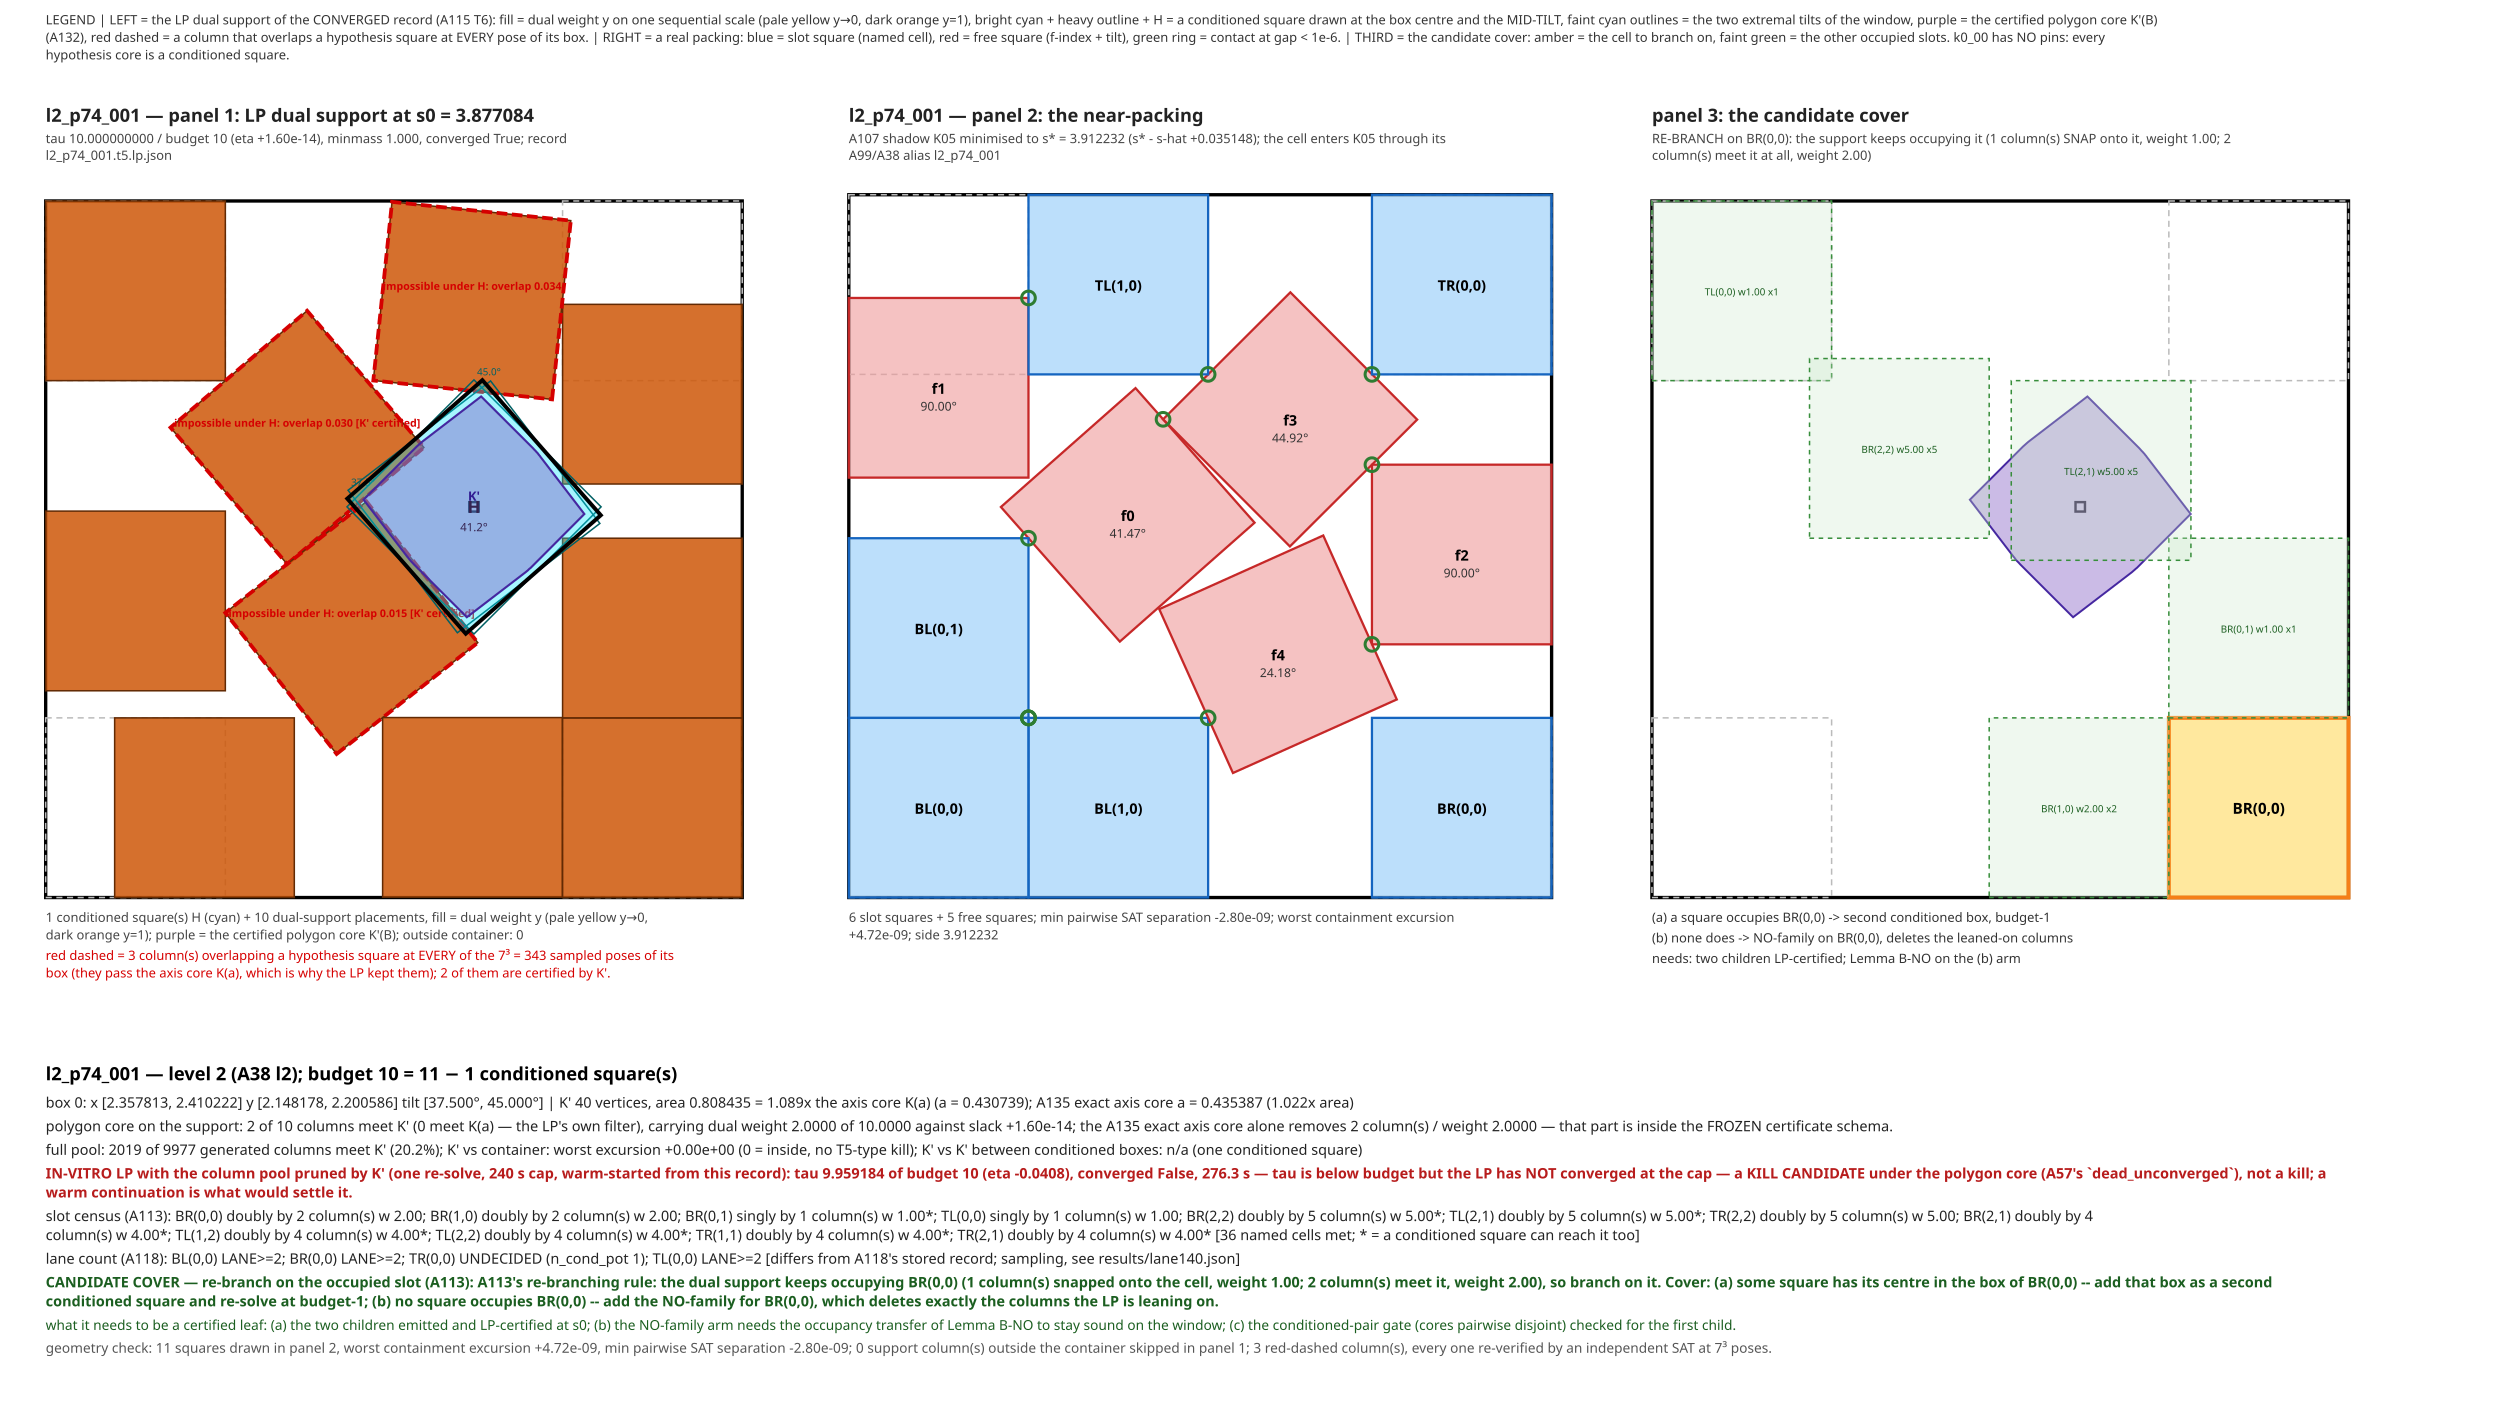
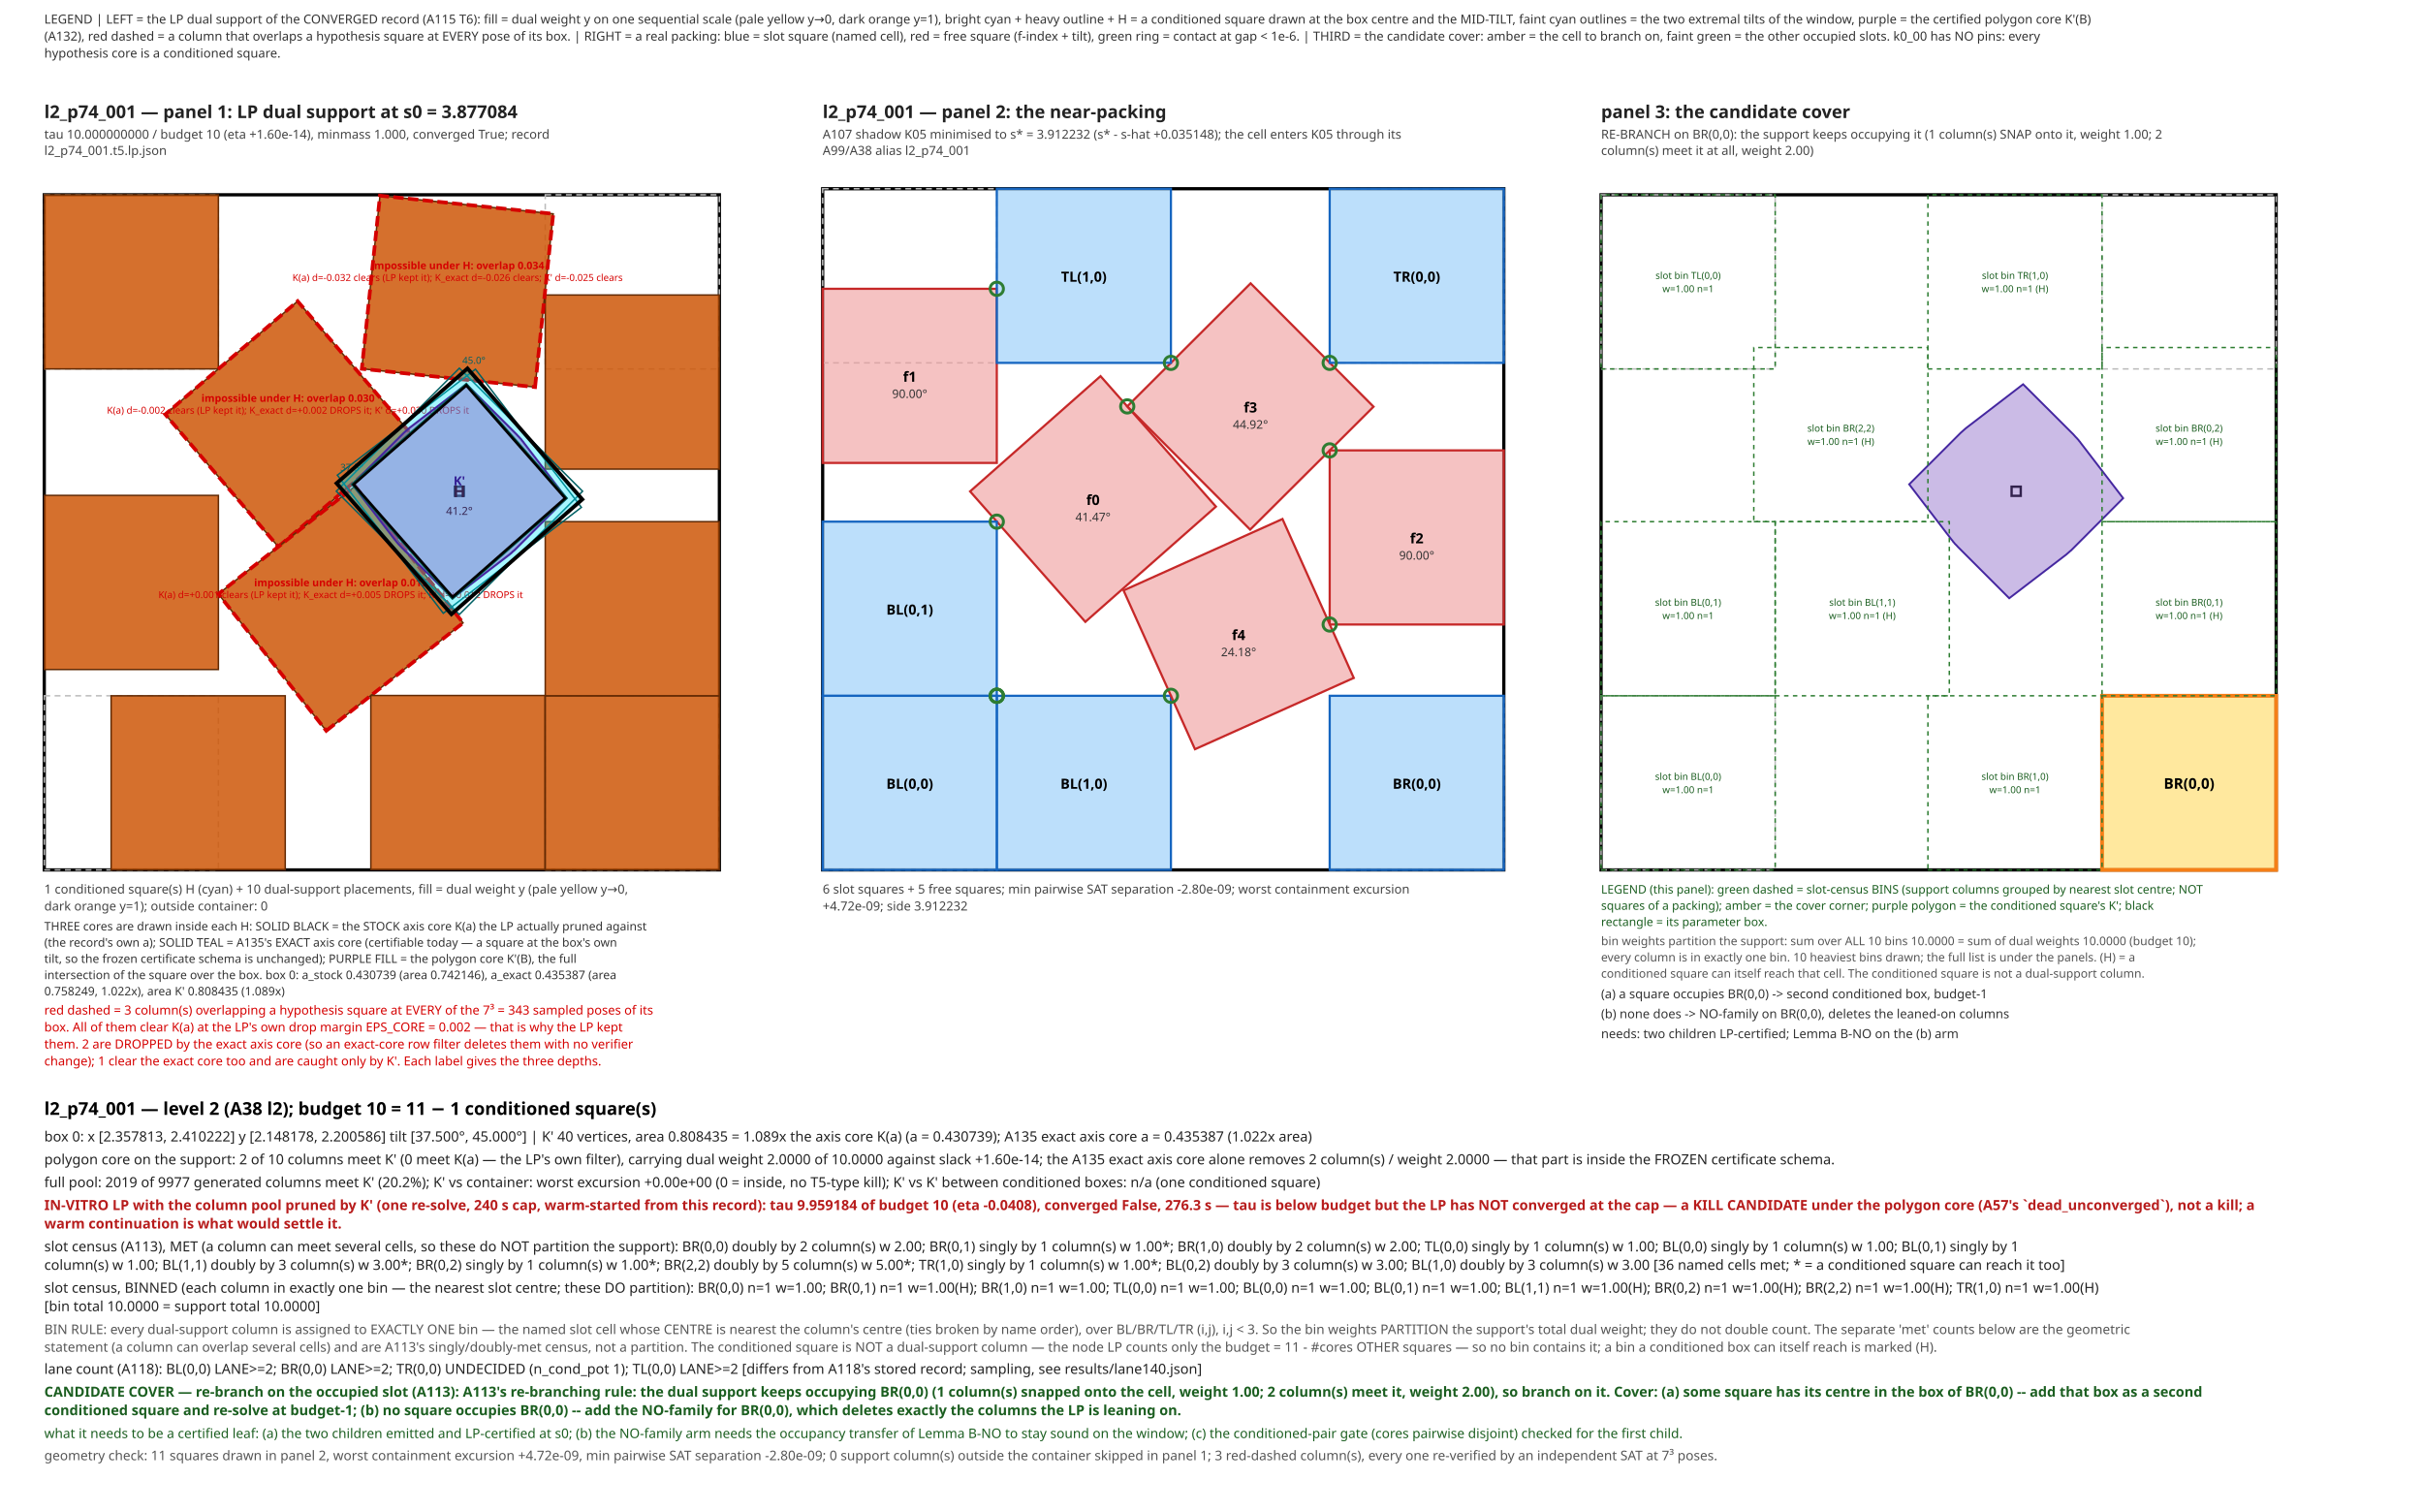
- <svg xmlns="http://www.w3.org/2000/svg" width="1642" height="923" font-family="Segoe UI, sans-serif" style="background:#fff">
+ <svg xmlns="http://www.w3.org/2000/svg" width="1642" height="1024" font-family="Segoe UI, sans-serif" style="background:#fff">
  <text x="30.0" y="16.0" font-size="8.5" fill="#333" text-anchor="start">LEGEND | LEFT = the LP dual support of the CONVERGED record (A115 T6): fill = dual weight y on one sequential scale (pale yellow y→0, dark orange y=1), bright cyan + heavy outline + H = a conditioned square drawn at the box centre and the MID-TILT, faint cyan outlines = the two extremal tilts of the window, purple = the certified polygon core K'(B)</text>
  <text x="30.0" y="27.5" font-size="8.5" fill="#333" text-anchor="start">(A132), red dashed = a column that overlaps a hypothesis square at EVERY pose of its box. | RIGHT = a real packing: blue = slot square (named cell), red = free square (f-index + tilt), green ring = contact at gap &lt; 1e-6. | THIRD = the candidate cover: amber = the cell to branch on, faint green = the other occupied slots. k0_00 has NO pins: every</text>
  <text x="30.0" y="39.0" font-size="8.5" fill="#333" text-anchor="start">hypothesis core is a conditioned square.</text>
  <text x="30.0" y="80.0" font-size="12" fill="#222" text-anchor="start" font-weight="bold">l2_p74_001 — panel 1: LP dual support at s0 = 3.877084</text>
  <text x="30.0" y="94.0" font-size="8.5" fill="#444" text-anchor="start">tau 10.000000000 / budget 10 (eta +1.60e-14), minmass 1.000, converged True; record</text>
  <text x="30.0" y="105.0" font-size="8.5" fill="#444" text-anchor="start">l2_p74_001.t5.lp.json</text>
  <rect x="30" y="132.0" width="457.5" height="457.5" fill="none" stroke="#000" stroke-width="2.2" />
  <rect x="30.0" y="471.5" width="118" height="118" fill="none" stroke="#bbb" stroke-width="1" stroke-dasharray="4,3" />
  <rect x="369.5" y="471.5" width="118" height="118" fill="none" stroke="#bbb" stroke-width="1" stroke-dasharray="4,3" />
  <rect x="30.0" y="132.0" width="118" height="118" fill="none" stroke="#bbb" stroke-width="1" stroke-dasharray="4,3" />
  <rect x="369.5" y="132.0" width="118" height="118" fill="none" stroke="#bbb" stroke-width="1" stroke-dasharray="4,3" />
  <polygon points="30.0,453.7 148.0,453.7 148.0,335.7 30.0,335.7" fill="hsl(24,92%,42%)" fill-opacity="0.85" stroke="hsl(24,92%,20%)" stroke-width="1.0" />
  <polygon points="30.0,250.0 148.0,250.0 148.0,132.0 30.0,132.0" fill="hsl(24,92%,42%)" fill-opacity="0.85" stroke="hsl(24,92%,20%)" stroke-width="1.0" />
  <polygon points="75.3,589.5 193.3,589.5 193.3,471.5 75.3,471.5" fill="hsl(24,92%,42%)" fill-opacity="0.85" stroke="hsl(24,92%,20%)" stroke-width="1.0" />
  <polygon points="369.5,589.5 487.5,589.5 487.5,471.5 369.5,471.5" fill="hsl(24,92%,42%)" fill-opacity="0.85" stroke="hsl(24,92%,20%)" stroke-width="1.0" />
  <polygon points="369.5,317.9 487.5,317.9 487.5,199.9 369.5,199.9" fill="hsl(24,92%,42%)" fill-opacity="0.85" stroke="hsl(24,92%,20%)" stroke-width="1.0" />
  <polygon points="362.6,262.3 374.9,144.9 257.5,132.6 245.2,249.9" fill="hsl(24,92%,42%)" fill-opacity="0.85" stroke="hsl(24,92%,20%)" stroke-width="1.0" />
  <polygon points="362.6,262.3 374.9,144.9 257.5,132.6 245.2,249.9" fill="none" fill-opacity="0.00" stroke="#d50000" stroke-width="2.5" stroke-dasharray="7,3" />
-   <text x="310.1" y="190.4" font-size="7.0" fill="#d50000" text-anchor="middle" font-weight="bold">impossible under H: overlap 0.034</text>
+   <text x="310.1" y="182.4" font-size="7.0" fill="#d50000" text-anchor="middle" font-weight="bold">impossible under H: overlap 0.034</text>
+   <text x="310.1" y="190.4" font-size="6.5" fill="#d50000" text-anchor="middle">K(a) d=-0.032 clears (LP kept it); K_exact d=-0.026 clears; K' d=-0.025 clears</text>
  <polygon points="188.6,370.5 278.4,293.9 201.7,204.1 112.0,280.8" fill="hsl(24,92%,42%)" fill-opacity="0.85" stroke="hsl(24,92%,20%)" stroke-width="1.0" />
  <polygon points="188.6,370.5 278.4,293.9 201.7,204.1 112.0,280.8" fill="none" fill-opacity="0.00" stroke="#d50000" stroke-width="2.5" stroke-dasharray="7,3" />
-   <text x="195.2" y="280.3" font-size="7.0" fill="#d50000" text-anchor="middle" font-weight="bold">impossible under H: overlap 0.030  [K' certified]</text>
+   <text x="195.2" y="272.3" font-size="7.0" fill="#d50000" text-anchor="middle" font-weight="bold">impossible under H: overlap 0.030</text>
+   <text x="195.2" y="280.3" font-size="6.5" fill="#d50000" text-anchor="middle">K(a) d=-0.002 clears (LP kept it); K_exact d=+0.002 DROPS it; K' d=+0.030 DROPS it</text>
  <polygon points="369.5,471.5 487.5,471.5 487.5,353.5 369.5,353.5" fill="hsl(24,92%,42%)" fill-opacity="0.85" stroke="hsl(24,92%,20%)" stroke-width="1.0" />
  <polygon points="221.1,495.2 313.8,422.1 240.7,329.4 148.0,402.5" fill="hsl(24,92%,42%)" fill-opacity="0.85" stroke="hsl(24,92%,20%)" stroke-width="1.0" />
  <polygon points="221.1,495.2 313.8,422.1 240.7,329.4 148.0,402.5" fill="none" fill-opacity="0.00" stroke="#d50000" stroke-width="2.5" stroke-dasharray="7,3" />
-   <text x="230.9" y="405.3" font-size="7.0" fill="#d50000" text-anchor="middle" font-weight="bold">impossible under H: overlap 0.015  [K' certified]</text>
+   <text x="230.9" y="397.3" font-size="7.0" fill="#d50000" text-anchor="middle" font-weight="bold">impossible under H: overlap 0.015</text>
+   <text x="230.9" y="405.3" font-size="6.5" fill="#d50000" text-anchor="middle">K(a) d=+0.001 clears (LP kept it); K_exact d=+0.005 DROPS it; K' d=+0.012 DROPS it</text>
  <polygon points="251.3,589.3 369.3,589.3 369.3,471.3 251.3,471.3" fill="hsl(24,92%,42%)" fill-opacity="0.85" stroke="hsl(24,92%,20%)" stroke-width="1.0" />
  <rect x="308.2" y="329.8" width="6.2" height="6.2" fill="none" stroke="#000" stroke-width="1.6" />
  <polygon points="300.4,415.6 394.0,343.8 322.2,250.2 228.6,322.0" fill="#00e5ff" fill-opacity="0.00" stroke="#006064" stroke-width="1.0" />
  <text x="230.6" y="319.0" font-size="6.5" fill="#006064" text-anchor="start">37.5°</text>
  <polygon points="311.3,416.4 394.8,332.9 311.3,249.5 227.9,332.9" fill="#00e5ff" fill-opacity="0.00" stroke="#006064" stroke-width="1.0" />
  <text x="313.3" y="246.5" font-size="6.5" fill="#006064" text-anchor="start">45.0°</text>
  <polygon points="305.9,416.2 394.6,338.4 316.8,249.7 228.1,327.5" fill="#00e5ff" fill-opacity="0.35" stroke="#000" stroke-width="2.6" />
  <text x="311.3" y="336.9" font-size="11" fill="#000" text-anchor="middle" font-weight="bold">H</text>
  <text x="311.3" y="348.9" font-size="7.5" fill="#000" text-anchor="middle">41.2°</text>
  <polygon points="238.8,328.2 267.6,365.8 268.1,366.3 268.6,367.0 269.0,367.5 269.8,368.4 270.1,368.8 270.9,369.6 271.8,370.6 272.7,371.5 306.6,405.4 344.2,376.6 345.0,376.0 345.6,375.5 346.6,374.7 347.1,374.2 347.6,373.7 348.5,373.0 349.2,372.3 349.9,371.6 383.8,337.6 355.0,300.1 354.6,299.5 353.9,298.7 353.4,298.0 353.0,297.5 352.4,296.9 351.6,296.0 350.9,295.3 350.0,294.3 316.0,260.4 278.5,289.2 277.6,289.9 277.1,290.3 276.4,290.9 275.5,291.7 274.5,292.6 273.7,293.3 273.1,293.9 272.7,294.3" fill="#7e57c2" fill-opacity="0.42" stroke="#4527a0" stroke-width="1.4" />
+   <polygon points="306.6,405.4 383.8,337.6 316.0,260.4 238.8,328.2" fill="none" fill-opacity="0.00" stroke="#00695c" stroke-width="1.8" />
+   <polygon points="306.7,404.6 383.0,337.6 316.0,261.2 239.6,328.3" fill="none" fill-opacity="0.00" stroke="#000000" stroke-width="1.8" />
  <text x="311.3" y="328.9" font-size="8.5" fill="#311b92" text-anchor="middle" font-weight="bold">K'</text>
  <text x="30.0" y="605.5" font-size="8.5" fill="#444" text-anchor="start">1 conditioned square(s) H (cyan) + 10 dual-support placements, fill = dual weight y (pale yellow y→0,</text>
-   <text x="30.0" y="617.0" font-size="8.5" fill="#444" text-anchor="start">dark orange y=1); purple = the certified polygon core K'(B); outside container: 0</text>
-   <text x="30.0" y="630.5" font-size="8.5" fill="#d50000" text-anchor="start">red dashed = 3 column(s) overlapping a hypothesis square at EVERY of the 7³ = 343 sampled poses of its</text>
-   <text x="30.0" y="642.0" font-size="8.5" fill="#d50000" text-anchor="start">box (they pass the axis core K(a), which is why the LP kept them); 2 of them are certified by K'.</text>
+   <text x="30.0" y="617.0" font-size="8.5" fill="#444" text-anchor="start">dark orange y=1); outside container: 0</text>
+   <text x="30.0" y="630.5" font-size="8.0" fill="#333" text-anchor="start">THREE cores are drawn inside each H: SOLID BLACK = the STOCK axis core K(a) the LP actually pruned against</text>
+   <text x="30.0" y="641.5" font-size="8.0" fill="#333" text-anchor="start">(the record's own a); SOLID TEAL = A135's EXACT axis core (certifiable today — a square at the box's own</text>
+   <text x="30.0" y="652.5" font-size="8.0" fill="#333" text-anchor="start">tilt, so the frozen certificate schema is unchanged); PURPLE FILL = the polygon core K'(B), the full</text>
+   <text x="30.0" y="663.5" font-size="8.0" fill="#333" text-anchor="start">intersection of the square over the box. box 0: a_stock 0.430739 (area 0.742146), a_exact 0.435387 (area</text>
+   <text x="30.0" y="674.5" font-size="8.0" fill="#333" text-anchor="start">0.758249, 1.022x), area K' 0.808435 (1.089x)</text>
+   <text x="30.0" y="687.5" font-size="8.5" fill="#d50000" text-anchor="start">red dashed = 3 column(s) overlapping a hypothesis square at EVERY of the 7³ = 343 sampled poses of its</text>
+   <text x="30.0" y="699.0" font-size="8.5" fill="#d50000" text-anchor="start">box. All of them clear K(a) at the LP's own drop margin EPS_CORE = 0.002 — that is why the LP kept</text>
+   <text x="30.0" y="710.5" font-size="8.5" fill="#d50000" text-anchor="start">them. 2 are DROPPED by the exact axis core (so an exact-core row filter deletes them with no verifier</text>
+   <text x="30.0" y="722.0" font-size="8.5" fill="#d50000" text-anchor="start">change); 1 clear the exact core too and are caught only by K'. Each label gives the three depths.</text>
  <text x="557.5" y="80.0" font-size="12" fill="#222" text-anchor="start" font-weight="bold">l2_p74_001 — panel 2: the near-packing</text>
  <text x="557.5" y="94.0" font-size="8.5" fill="#444" text-anchor="start">A107 shadow K05 minimised to s* = 3.912232 (s* - s-hat +0.035148); the cell enters K05 through its</text>
  <text x="557.5" y="105.0" font-size="8.5" fill="#444" text-anchor="start">A99/A38 alias l2_p74_001</text>
  <rect x="557.496" y="127.9" width="461.6" height="461.6" fill="none" stroke="#000" stroke-width="2.2" />
  <rect x="557.5" y="471.5" width="118" height="118" fill="none" stroke="#bbb" stroke-width="1" stroke-dasharray="4,3" />
  <rect x="901.1" y="471.5" width="118" height="118" fill="none" stroke="#bbb" stroke-width="1" stroke-dasharray="4,3" />
  <rect x="557.5" y="127.9" width="118" height="118" fill="none" stroke="#bbb" stroke-width="1" stroke-dasharray="4,3" />
  <rect x="901.1" y="127.9" width="118" height="118" fill="none" stroke="#bbb" stroke-width="1" stroke-dasharray="4,3" />
  <polygon points="657.4,333.0 735.5,421.4 824.0,343.3 745.8,254.9" fill="#ef9a9a" fill-opacity="0.60" stroke="#c62828" stroke-width="1.5" />
  <text x="740.7" y="342.2" font-size="9.5" fill="#000" text-anchor="middle" font-weight="bold">f0</text>
  <text x="740.7" y="353.2" font-size="8" fill="#333" text-anchor="middle">41.47°</text>
  <polygon points="557.5,195.7 557.5,313.7 675.5,313.7 675.5,195.7" fill="#ef9a9a" fill-opacity="0.60" stroke="#c62828" stroke-width="1.5" />
  <text x="616.5" y="258.7" font-size="9.5" fill="#000" text-anchor="middle" font-weight="bold">f1</text>
  <text x="616.5" y="269.7" font-size="8" fill="#333" text-anchor="middle">90.00°</text>
  <polygon points="675.5,589.5 793.5,589.5 793.5,471.5 675.5,471.5" fill="#90caf9" fill-opacity="0.60" stroke="#1565c0" stroke-width="1.5" />
  <text x="734.5" y="534.5" font-size="9.5" fill="#000" text-anchor="middle" font-weight="bold">BL(1,0)</text>
  <polygon points="901.1,423.2 1019.1,423.2 1019.1,305.2 901.1,305.2" fill="#ef9a9a" fill-opacity="0.60" stroke="#c62828" stroke-width="1.5" />
  <text x="960.1" y="368.2" font-size="9.5" fill="#000" text-anchor="middle" font-weight="bold">f2</text>
  <text x="960.1" y="379.2" font-size="8" fill="#333" text-anchor="middle">90.00°</text>
  <polygon points="763.9,275.4 847.2,358.9 930.8,275.6 847.5,192.0" fill="#ef9a9a" fill-opacity="0.60" stroke="#c62828" stroke-width="1.5" />
  <text x="847.4" y="279.5" font-size="9.5" fill="#000" text-anchor="middle" font-weight="bold">f3</text>
  <text x="847.4" y="290.5" font-size="8" fill="#333" text-anchor="middle">44.92°</text>
  <polygon points="675.5,127.9 675.5,245.9 793.5,245.9 793.5,127.9" fill="#90caf9" fill-opacity="0.60" stroke="#1565c0" stroke-width="1.5" />
  <text x="734.5" y="190.9" font-size="9.5" fill="#000" text-anchor="middle" font-weight="bold">TL(1,0)</text>
  <polygon points="761.4,400.1 809.8,507.7 917.4,459.4 869.1,351.7" fill="#ef9a9a" fill-opacity="0.60" stroke="#c62828" stroke-width="1.5" />
  <text x="839.4" y="433.7" font-size="9.5" fill="#000" text-anchor="middle" font-weight="bold">f4</text>
  <text x="839.4" y="444.7" font-size="8" fill="#333" text-anchor="middle">24.18°</text>
  <polygon points="557.5,589.5 675.5,589.5 675.5,471.5 557.5,471.5" fill="#90caf9" fill-opacity="0.60" stroke="#1565c0" stroke-width="1.5" />
  <text x="616.5" y="534.5" font-size="9.5" fill="#000" text-anchor="middle" font-weight="bold">BL(0,0)</text>
  <polygon points="557.5,471.5 675.5,471.5 675.5,353.5 557.5,353.5" fill="#90caf9" fill-opacity="0.60" stroke="#1565c0" stroke-width="1.5" />
  <text x="616.5" y="416.5" font-size="9.5" fill="#000" text-anchor="middle" font-weight="bold">BL(0,1)</text>
  <polygon points="901.1,589.5 1019.1,589.5 1019.1,471.5 901.1,471.5" fill="#90caf9" fill-opacity="0.60" stroke="#1565c0" stroke-width="1.5" />
  <text x="960.1" y="534.5" font-size="9.5" fill="#000" text-anchor="middle" font-weight="bold">BR(0,0)</text>
  <polygon points="901.1,245.9 1019.1,245.9 1019.1,127.9 901.1,127.9" fill="#90caf9" fill-opacity="0.60" stroke="#1565c0" stroke-width="1.5" />
  <text x="960.1" y="190.9" font-size="9.5" fill="#000" text-anchor="middle" font-weight="bold">TR(0,0)</text>
  <circle cx="763.9" cy="275.4" r="4.5" fill="none" stroke="#2e7d32" stroke-width="2" />
  <circle cx="675.5" cy="353.5" r="4.5" fill="none" stroke="#2e7d32" stroke-width="2" />
  <circle cx="675.5" cy="195.7" r="4.5" fill="none" stroke="#2e7d32" stroke-width="2" />
  <circle cx="793.5" cy="471.5" r="4.5" fill="none" stroke="#2e7d32" stroke-width="2" />
  <circle cx="675.5" cy="471.5" r="4.5" fill="none" stroke="#2e7d32" stroke-width="2" />
  <circle cx="675.5" cy="471.5" r="4.5" fill="none" stroke="#2e7d32" stroke-width="2" />
  <circle cx="901.1" cy="305.2" r="4.5" fill="none" stroke="#2e7d32" stroke-width="2" />
  <circle cx="901.1" cy="423.2" r="4.5" fill="none" stroke="#2e7d32" stroke-width="2" />
  <circle cx="793.5" cy="245.9" r="4.5" fill="none" stroke="#2e7d32" stroke-width="2" />
  <circle cx="901.1" cy="245.9" r="4.5" fill="none" stroke="#2e7d32" stroke-width="2" />
  <circle cx="675.5" cy="471.5" r="4.5" fill="none" stroke="#2e7d32" stroke-width="2" />
  <text x="557.5" y="605.5" font-size="8.5" fill="#444" text-anchor="start">6 slot squares + 5 free squares; min pairwise SAT separation -2.80e-09; worst containment excursion</text>
  <text x="557.5" y="617.0" font-size="8.5" fill="#444" text-anchor="start">+4.72e-09; side 3.912232</text>
  <text x="1085.0" y="80.0" font-size="12" fill="#222" text-anchor="start" font-weight="bold">panel 3: the candidate cover</text>
  <text x="1085.0" y="94.0" font-size="8.5" fill="#444" text-anchor="start">RE-BRANCH on BR(0,0): the support keeps occupying it (1 column(s) SNAP onto it, weight 1.00; 2</text>
  <text x="1085.0" y="105.0" font-size="8.5" fill="#444" text-anchor="start">column(s) meet it at all, weight 2.00)</text>
  <rect x="1084.992" y="132.0" width="457.5" height="457.5" fill="none" stroke="#000" stroke-width="2.2" />
  <rect x="1085.0" y="471.5" width="118" height="118" fill="none" stroke="#bbb" stroke-width="1" stroke-dasharray="4,3" />
  <rect x="1424.5" y="471.5" width="118" height="118" fill="none" stroke="#bbb" stroke-width="1" stroke-dasharray="4,3" />
  <rect x="1085.0" y="132.0" width="118" height="118" fill="none" stroke="#bbb" stroke-width="1" stroke-dasharray="4,3" />
  <rect x="1424.5" y="132.0" width="118" height="118" fill="none" stroke="#bbb" stroke-width="1" stroke-dasharray="4,3" />
  <rect x="1363.2" y="329.8" width="6.2" height="6.2" fill="none" stroke="#000" stroke-width="1.6" />
  <polygon points="1293.8,328.2 1322.6,365.8 1323.1,366.3 1323.5,367.0 1324.0,367.5 1324.7,368.4 1325.1,368.8 1325.9,369.6 1326.8,370.6 1327.7,371.5 1361.6,405.4 1399.2,376.6 1400.0,376.0 1400.6,375.5 1401.5,374.7 1402.1,374.2 1402.6,373.7 1403.5,373.0 1404.2,372.3 1404.9,371.6 1438.8,337.6 1410.0,300.1 1409.6,299.5 1408.9,298.7 1408.4,298.0 1407.9,297.5 1407.4,296.9 1406.5,296.0 1405.9,295.3 1405.0,294.3 1371.0,260.4 1333.5,289.2 1332.6,289.9 1332.1,290.3 1331.4,290.9 1330.5,291.7 1329.5,292.6 1328.7,293.3 1328.1,293.9 1327.7,294.3" fill="#7e57c2" fill-opacity="0.40" stroke="#4527a0" stroke-width="1.3" />
  <polygon points="1424.5,589.5 1542.5,589.5 1542.5,471.5 1424.5,471.5" fill="#ffd54f" fill-opacity="0.55" stroke="#f57f17" stroke-width="2.6" />
  <text x="1483.5" y="534.5" font-size="10" fill="#000" text-anchor="middle" font-weight="bold">BR(0,0)</text>
-   <polygon points="1306.5,589.5 1424.5,589.5 1424.5,471.5 1306.5,471.5" fill="#c8e6c9" fill-opacity="0.30" stroke="#388e3c" stroke-width="1.0" stroke-dasharray="3,3" />
-   <text x="1365.5" y="533.5" font-size="6.5" fill="#1b5e20" text-anchor="middle">BR(1,0) w2.00 x2</text>
-   <polygon points="1424.5,471.5 1542.5,471.5 1542.5,353.5 1424.5,353.5" fill="#c8e6c9" fill-opacity="0.30" stroke="#388e3c" stroke-width="1.0" stroke-dasharray="3,3" />
-   <text x="1483.5" y="415.5" font-size="6.5" fill="#1b5e20" text-anchor="middle">BR(0,1) w1.00 x1</text>
-   <polygon points="1085.0,250.0 1203.0,250.0 1203.0,132.0 1085.0,132.0" fill="#c8e6c9" fill-opacity="0.30" stroke="#388e3c" stroke-width="1.0" stroke-dasharray="3,3" />
-   <text x="1144.0" y="194.0" font-size="6.5" fill="#1b5e20" text-anchor="middle">TL(0,0) w1.00 x1</text>
-   <polygon points="1188.5,353.5 1306.5,353.5 1306.5,235.5 1188.5,235.5" fill="#c8e6c9" fill-opacity="0.30" stroke="#388e3c" stroke-width="1.0" stroke-dasharray="3,3" />
-   <text x="1247.5" y="297.5" font-size="6.5" fill="#1b5e20" text-anchor="middle">BR(2,2) w5.00 x5</text>
-   <polygon points="1321.0,368.0 1439.0,368.0 1439.0,250.0 1321.0,250.0" fill="#c8e6c9" fill-opacity="0.30" stroke="#388e3c" stroke-width="1.0" stroke-dasharray="3,3" />
-   <text x="1380.0" y="312.0" font-size="6.5" fill="#1b5e20" text-anchor="middle">TL(2,1) w5.00 x5</text>
-   <text x="1085.0" y="605.5" font-size="8.5" fill="#333" text-anchor="start">(a) a square occupies BR(0,0) -&gt; second conditioned box, budget-1</text>
-   <text x="1085.0" y="619.0" font-size="8.5" fill="#333" text-anchor="start">(b) none does -&gt; NO-family on BR(0,0), deletes the leaned-on columns</text>
-   <text x="1085.0" y="632.5" font-size="8.5" fill="#333" text-anchor="start">needs: two children LP-certified; Lemma B-NO on the (b) arm</text>
-   <text x="30.0" y="709.5" font-size="12" fill="#000" text-anchor="start" font-weight="bold">l2_p74_001 — level 2 (A38 l2); budget 10 = 11 − 1 conditioned square(s)</text>
-   <text x="30.0" y="727.5" font-size="9.5" fill="#222" text-anchor="start">box 0: x [2.357813, 2.410222] y [2.148178, 2.200586] tilt [37.500°, 45.000°] | K' 40 vertices, area 0.808435 = 1.089x the axis core K(a) (a = 0.430739); A135 exact axis core a = 0.435387 (1.022x area)</text>
-   <text x="30.0" y="743.0" font-size="9.5" fill="#222" text-anchor="start">polygon core on the support: 2 of 10 columns meet K' (0 meet K(a) — the LP's own filter), carrying dual weight 2.0000 of 10.0000 against slack +1.60e-14; the A135 exact axis core alone removes 2 column(s) / weight 2.0000 — that part is inside the FROZEN certificate schema.</text>
-   <text x="30.0" y="758.5" font-size="9.5" fill="#222" text-anchor="start">full pool: 2019 of 9977 generated columns meet K' (20.2%); K' vs container: worst excursion +0.00e+00 (0 = inside, no T5-type kill); K' vs K' between conditioned boxes: n/a (one conditioned square)</text>
-   <text x="30.0" y="774.0" font-size="9.5" fill="#b71c1c" text-anchor="start" font-weight="bold">IN-VITRO LP with the column pool pruned by K' (one re-solve, 240 s cap, warm-started from this record): tau 9.959184 of budget 10 (eta -0.0408), converged False, 276.3 s — tau is below budget but the LP has NOT converged at the cap — a KILL CANDIDATE under the polygon core (A57's `dead_unconverged`), not a kill; a</text>
-   <text x="30.0" y="786.5" font-size="9.5" fill="#b71c1c" text-anchor="start" font-weight="bold">warm continuation is what would settle it.</text>
-   <text x="30.0" y="802.0" font-size="9.5" fill="#222" text-anchor="start">slot census (A113): BR(0,0) doubly by 2 column(s) w 2.00; BR(1,0) doubly by 2 column(s) w 2.00; BR(0,1) singly by 1 column(s) w 1.00*; TL(0,0) singly by 1 column(s) w 1.00; BR(2,2) doubly by 5 column(s) w 5.00*; TL(2,1) doubly by 5 column(s) w 5.00*; TR(2,2) doubly by 5 column(s) w 5.00; BR(2,1) doubly by 4</text>
-   <text x="30.0" y="814.5" font-size="9.5" fill="#222" text-anchor="start">column(s) w 4.00*; TL(1,2) doubly by 4 column(s) w 4.00*; TL(2,2) doubly by 4 column(s) w 4.00*; TR(1,1) doubly by 4 column(s) w 4.00*; TR(2,1) doubly by 4 column(s) w 4.00* [36 named cells met; * = a conditioned square can reach it too]</text>
-   <text x="30.0" y="830.0" font-size="9.5" fill="#222" text-anchor="start">lane count (A118): BL(0,0) LANE&gt;=2; BR(0,0) LANE&gt;=2; TR(0,0) UNDECIDED (n_cond_pot 1); TL(0,0) LANE&gt;=2 [differs from A118's stored record; sampling, see results/lane140.json]</text>
-   <text x="30.0" y="845.5" font-size="9.5" fill="#1b5e20" text-anchor="start" font-weight="bold">CANDIDATE COVER — re-branch on the occupied slot (A113): A113's re-branching rule: the dual support keeps occupying BR(0,0) (1 column(s) snapped onto the cell, weight 1.00; 2 column(s) meet it, weight 2.00), so branch on it. Cover: (a) some square has its centre in the box of BR(0,0) -- add that box as a second</text>
-   <text x="30.0" y="858.0" font-size="9.5" fill="#1b5e20" text-anchor="start" font-weight="bold">conditioned square and re-solve at budget-1; (b) no square occupies BR(0,0) -- add the NO-family for BR(0,0), which deletes exactly the columns the LP is leaning on.</text>
-   <text x="30.0" y="873.5" font-size="9.0" fill="#1b5e20" text-anchor="start">what it needs to be a certified leaf: (a) the two children emitted and LP-certified at s0; (b) the NO-family arm needs the occupancy transfer of Lemma B-NO to stay sound on the window; (c) the conditioned-pair gate (cores pairwise disjoint) checked for the first child.</text>
-   <text x="30.0" y="888.5" font-size="9.0" fill="#555" text-anchor="start">geometry check: 11 squares drawn in panel 2, worst containment excursion +4.72e-09, min pairwise SAT separation -2.80e-09; 0 support column(s) outside the container skipped in panel 1; 3 red-dashed column(s), every one re-verified by an independent SAT at 7³ poses.</text>
+   <polygon points="1424.5,471.5 1542.5,471.5 1542.5,353.5 1424.5,353.5" fill="none" fill-opacity="0.00" stroke="#2e7d32" stroke-width="1.0" stroke-dasharray="3,3" />
+   <text x="1483.5" y="410.5" font-size="6.5" fill="#1b5e20" text-anchor="middle">slot bin BR(0,1)</text>
+   <text x="1483.5" y="419.5" font-size="6.5" fill="#1b5e20" text-anchor="middle">w=1.00 n=1 (H)</text>
+   <polygon points="1306.5,589.5 1424.5,589.5 1424.5,471.5 1306.5,471.5" fill="none" fill-opacity="0.00" stroke="#2e7d32" stroke-width="1.0" stroke-dasharray="3,3" />
+   <text x="1365.5" y="528.5" font-size="6.5" fill="#1b5e20" text-anchor="middle">slot bin BR(1,0)</text>
+   <text x="1365.5" y="537.5" font-size="6.5" fill="#1b5e20" text-anchor="middle">w=1.00 n=1</text>
+   <polygon points="1085.0,250.0 1203.0,250.0 1203.0,132.0 1085.0,132.0" fill="none" fill-opacity="0.00" stroke="#2e7d32" stroke-width="1.0" stroke-dasharray="3,3" />
+   <text x="1144.0" y="189.0" font-size="6.5" fill="#1b5e20" text-anchor="middle">slot bin TL(0,0)</text>
+   <text x="1144.0" y="198.0" font-size="6.5" fill="#1b5e20" text-anchor="middle">w=1.00 n=1</text>
+   <polygon points="1085.0,589.5 1203.0,589.5 1203.0,471.5 1085.0,471.5" fill="none" fill-opacity="0.00" stroke="#2e7d32" stroke-width="1.0" stroke-dasharray="3,3" />
+   <text x="1144.0" y="528.5" font-size="6.5" fill="#1b5e20" text-anchor="middle">slot bin BL(0,0)</text>
+   <text x="1144.0" y="537.5" font-size="6.5" fill="#1b5e20" text-anchor="middle">w=1.00 n=1</text>
+   <polygon points="1085.0,471.5 1203.0,471.5 1203.0,353.5 1085.0,353.5" fill="none" fill-opacity="0.00" stroke="#2e7d32" stroke-width="1.0" stroke-dasharray="3,3" />
+   <text x="1144.0" y="410.5" font-size="6.5" fill="#1b5e20" text-anchor="middle">slot bin BL(0,1)</text>
+   <text x="1144.0" y="419.5" font-size="6.5" fill="#1b5e20" text-anchor="middle">w=1.00 n=1</text>
+   <polygon points="1203.0,471.5 1321.0,471.5 1321.0,353.5 1203.0,353.5" fill="none" fill-opacity="0.00" stroke="#2e7d32" stroke-width="1.0" stroke-dasharray="3,3" />
+   <text x="1262.0" y="410.5" font-size="6.5" fill="#1b5e20" text-anchor="middle">slot bin BL(1,1)</text>
+   <text x="1262.0" y="419.5" font-size="6.5" fill="#1b5e20" text-anchor="middle">w=1.00 n=1 (H)</text>
+   <polygon points="1424.5,353.5 1542.5,353.5 1542.5,235.5 1424.5,235.5" fill="none" fill-opacity="0.00" stroke="#2e7d32" stroke-width="1.0" stroke-dasharray="3,3" />
+   <text x="1483.5" y="292.5" font-size="6.5" fill="#1b5e20" text-anchor="middle">slot bin BR(0,2)</text>
+   <text x="1483.5" y="301.5" font-size="6.5" fill="#1b5e20" text-anchor="middle">w=1.00 n=1 (H)</text>
+   <polygon points="1188.5,353.5 1306.5,353.5 1306.5,235.5 1188.5,235.5" fill="none" fill-opacity="0.00" stroke="#2e7d32" stroke-width="1.0" stroke-dasharray="3,3" />
+   <text x="1247.5" y="292.5" font-size="6.5" fill="#1b5e20" text-anchor="middle">slot bin BR(2,2)</text>
+   <text x="1247.5" y="301.5" font-size="6.5" fill="#1b5e20" text-anchor="middle">w=1.00 n=1 (H)</text>
+   <polygon points="1306.5,250.0 1424.5,250.0 1424.5,132.0 1306.5,132.0" fill="none" fill-opacity="0.00" stroke="#2e7d32" stroke-width="1.0" stroke-dasharray="3,3" />
+   <text x="1365.5" y="189.0" font-size="6.5" fill="#1b5e20" text-anchor="middle">slot bin TR(1,0)</text>
+   <text x="1365.5" y="198.0" font-size="6.5" fill="#1b5e20" text-anchor="middle">w=1.00 n=1 (H)</text>
+   <text x="1085.0" y="605.5" font-size="8.0" fill="#1b5e20" text-anchor="start">LEGEND (this panel): green dashed = slot-census BINS (support columns grouped by nearest slot centre; NOT</text>
+   <text x="1085.0" y="616.5" font-size="8.0" fill="#1b5e20" text-anchor="start">squares of a packing); amber = the cover corner; purple polygon = the conditioned square's K'; black</text>
+   <text x="1085.0" y="627.5" font-size="8.0" fill="#1b5e20" text-anchor="start">rectangle = its parameter box.</text>
+   <text x="1085.0" y="640.5" font-size="8.0" fill="#555" text-anchor="start">bin weights partition the support: sum over ALL 10 bins 10.0000 = sum of dual weights 10.0000 (budget 10);</text>
+   <text x="1085.0" y="651.5" font-size="8.0" fill="#555" text-anchor="start">every column is in exactly one bin. 10 heaviest bins drawn; the full list is under the panels. (H) = a</text>
+   <text x="1085.0" y="662.5" font-size="8.0" fill="#555" text-anchor="start">conditioned square can itself reach that cell. The conditioned square is not a dual-support column.</text>
+   <text x="1085.0" y="676.5" font-size="8.5" fill="#333" text-anchor="start">(a) a square occupies BR(0,0) -&gt; second conditioned box, budget-1</text>
+   <text x="1085.0" y="690.0" font-size="8.5" fill="#333" text-anchor="start">(b) none does -&gt; NO-family on BR(0,0), deletes the leaned-on columns</text>
+   <text x="1085.0" y="703.5" font-size="8.5" fill="#333" text-anchor="start">needs: two children LP-certified; Lemma B-NO on the (b) arm</text>
+   <text x="30.0" y="755.5" font-size="12" fill="#000" text-anchor="start" font-weight="bold">l2_p74_001 — level 2 (A38 l2); budget 10 = 11 − 1 conditioned square(s)</text>
+   <text x="30.0" y="773.5" font-size="9.5" fill="#222" text-anchor="start">box 0: x [2.357813, 2.410222] y [2.148178, 2.200586] tilt [37.500°, 45.000°] | K' 40 vertices, area 0.808435 = 1.089x the axis core K(a) (a = 0.430739); A135 exact axis core a = 0.435387 (1.022x area)</text>
+   <text x="30.0" y="789.0" font-size="9.5" fill="#222" text-anchor="start">polygon core on the support: 2 of 10 columns meet K' (0 meet K(a) — the LP's own filter), carrying dual weight 2.0000 of 10.0000 against slack +1.60e-14; the A135 exact axis core alone removes 2 column(s) / weight 2.0000 — that part is inside the FROZEN certificate schema.</text>
+   <text x="30.0" y="804.5" font-size="9.5" fill="#222" text-anchor="start">full pool: 2019 of 9977 generated columns meet K' (20.2%); K' vs container: worst excursion +0.00e+00 (0 = inside, no T5-type kill); K' vs K' between conditioned boxes: n/a (one conditioned square)</text>
+   <text x="30.0" y="820.0" font-size="9.5" fill="#b71c1c" text-anchor="start" font-weight="bold">IN-VITRO LP with the column pool pruned by K' (one re-solve, 240 s cap, warm-started from this record): tau 9.959184 of budget 10 (eta -0.0408), converged False, 276.3 s — tau is below budget but the LP has NOT converged at the cap — a KILL CANDIDATE under the polygon core (A57's `dead_unconverged`), not a kill; a</text>
+   <text x="30.0" y="832.5" font-size="9.5" fill="#b71c1c" text-anchor="start" font-weight="bold">warm continuation is what would settle it.</text>
+   <text x="30.0" y="848.0" font-size="9.5" fill="#222" text-anchor="start">slot census (A113), MET (a column can meet several cells, so these do NOT partition the support): BR(0,0) doubly by 2 column(s) w 2.00; BR(0,1) singly by 1 column(s) w 1.00*; BR(1,0) doubly by 2 column(s) w 2.00; TL(0,0) singly by 1 column(s) w 1.00; BL(0,0) singly by 1 column(s) w 1.00; BL(0,1) singly by 1</text>
+   <text x="30.0" y="860.5" font-size="9.5" fill="#222" text-anchor="start">column(s) w 1.00; BL(1,1) doubly by 3 column(s) w 3.00*; BR(0,2) singly by 1 column(s) w 1.00*; BR(2,2) doubly by 5 column(s) w 5.00*; TR(1,0) singly by 1 column(s) w 1.00*; BL(0,2) doubly by 3 column(s) w 3.00; BL(1,0) doubly by 3 column(s) w 3.00 [36 named cells met; * = a conditioned square can reach it too]</text>
+   <text x="30.0" y="876.0" font-size="9.5" fill="#222" text-anchor="start">slot census, BINNED (each column in exactly one bin — the nearest slot centre; these DO partition): BR(0,0) n=1 w=1.00; BR(0,1) n=1 w=1.00(H); BR(1,0) n=1 w=1.00; TL(0,0) n=1 w=1.00; BL(0,0) n=1 w=1.00; BL(0,1) n=1 w=1.00; BL(1,1) n=1 w=1.00(H); BR(0,2) n=1 w=1.00(H); BR(2,2) n=1 w=1.00(H); TR(1,0) n=1 w=1.00(H)</text>
+   <text x="30.0" y="888.5" font-size="9.5" fill="#222" text-anchor="start">[bin total 10.0000 = support total 10.0000]</text>
+   <text x="30.0" y="904.0" font-size="9.0" fill="#555" text-anchor="start">BIN RULE: every dual-support column is assigned to EXACTLY ONE bin — the named slot cell whose CENTRE is nearest the column's centre (ties broken by name order), over BL/BR/TL/TR (i,j), i,j &lt; 3. So the bin weights PARTITION the support's total dual weight; they do not double count. The separate 'met' counts below are the geometric</text>
+   <text x="30.0" y="916.0" font-size="9.0" fill="#555" text-anchor="start">statement (a column can overlap several cells) and are A113's singly/doubly-met census, not a partition. The conditioned square is NOT a dual-support column — the node LP counts only the budget = 11 - #cores OTHER squares — so no bin contains it; a bin a conditioned box can itself reach is marked (H).</text>
+   <text x="30.0" y="931.0" font-size="9.5" fill="#222" text-anchor="start">lane count (A118): BL(0,0) LANE&gt;=2; BR(0,0) LANE&gt;=2; TR(0,0) UNDECIDED (n_cond_pot 1); TL(0,0) LANE&gt;=2 [differs from A118's stored record; sampling, see results/lane140.json]</text>
+   <text x="30.0" y="946.5" font-size="9.5" fill="#1b5e20" text-anchor="start" font-weight="bold">CANDIDATE COVER — re-branch on the occupied slot (A113): A113's re-branching rule: the dual support keeps occupying BR(0,0) (1 column(s) snapped onto the cell, weight 1.00; 2 column(s) meet it, weight 2.00), so branch on it. Cover: (a) some square has its centre in the box of BR(0,0) -- add that box as a second</text>
+   <text x="30.0" y="959.0" font-size="9.5" fill="#1b5e20" text-anchor="start" font-weight="bold">conditioned square and re-solve at budget-1; (b) no square occupies BR(0,0) -- add the NO-family for BR(0,0), which deletes exactly the columns the LP is leaning on.</text>
+   <text x="30.0" y="974.5" font-size="9.0" fill="#1b5e20" text-anchor="start">what it needs to be a certified leaf: (a) the two children emitted and LP-certified at s0; (b) the NO-family arm needs the occupancy transfer of Lemma B-NO to stay sound on the window; (c) the conditioned-pair gate (cores pairwise disjoint) checked for the first child.</text>
+   <text x="30.0" y="989.5" font-size="9.0" fill="#555" text-anchor="start">geometry check: 11 squares drawn in panel 2, worst containment excursion +4.72e-09, min pairwise SAT separation -2.80e-09; 0 support column(s) outside the container skipped in panel 1; 3 red-dashed column(s), every one re-verified by an independent SAT at 7³ poses.</text>
</svg>
